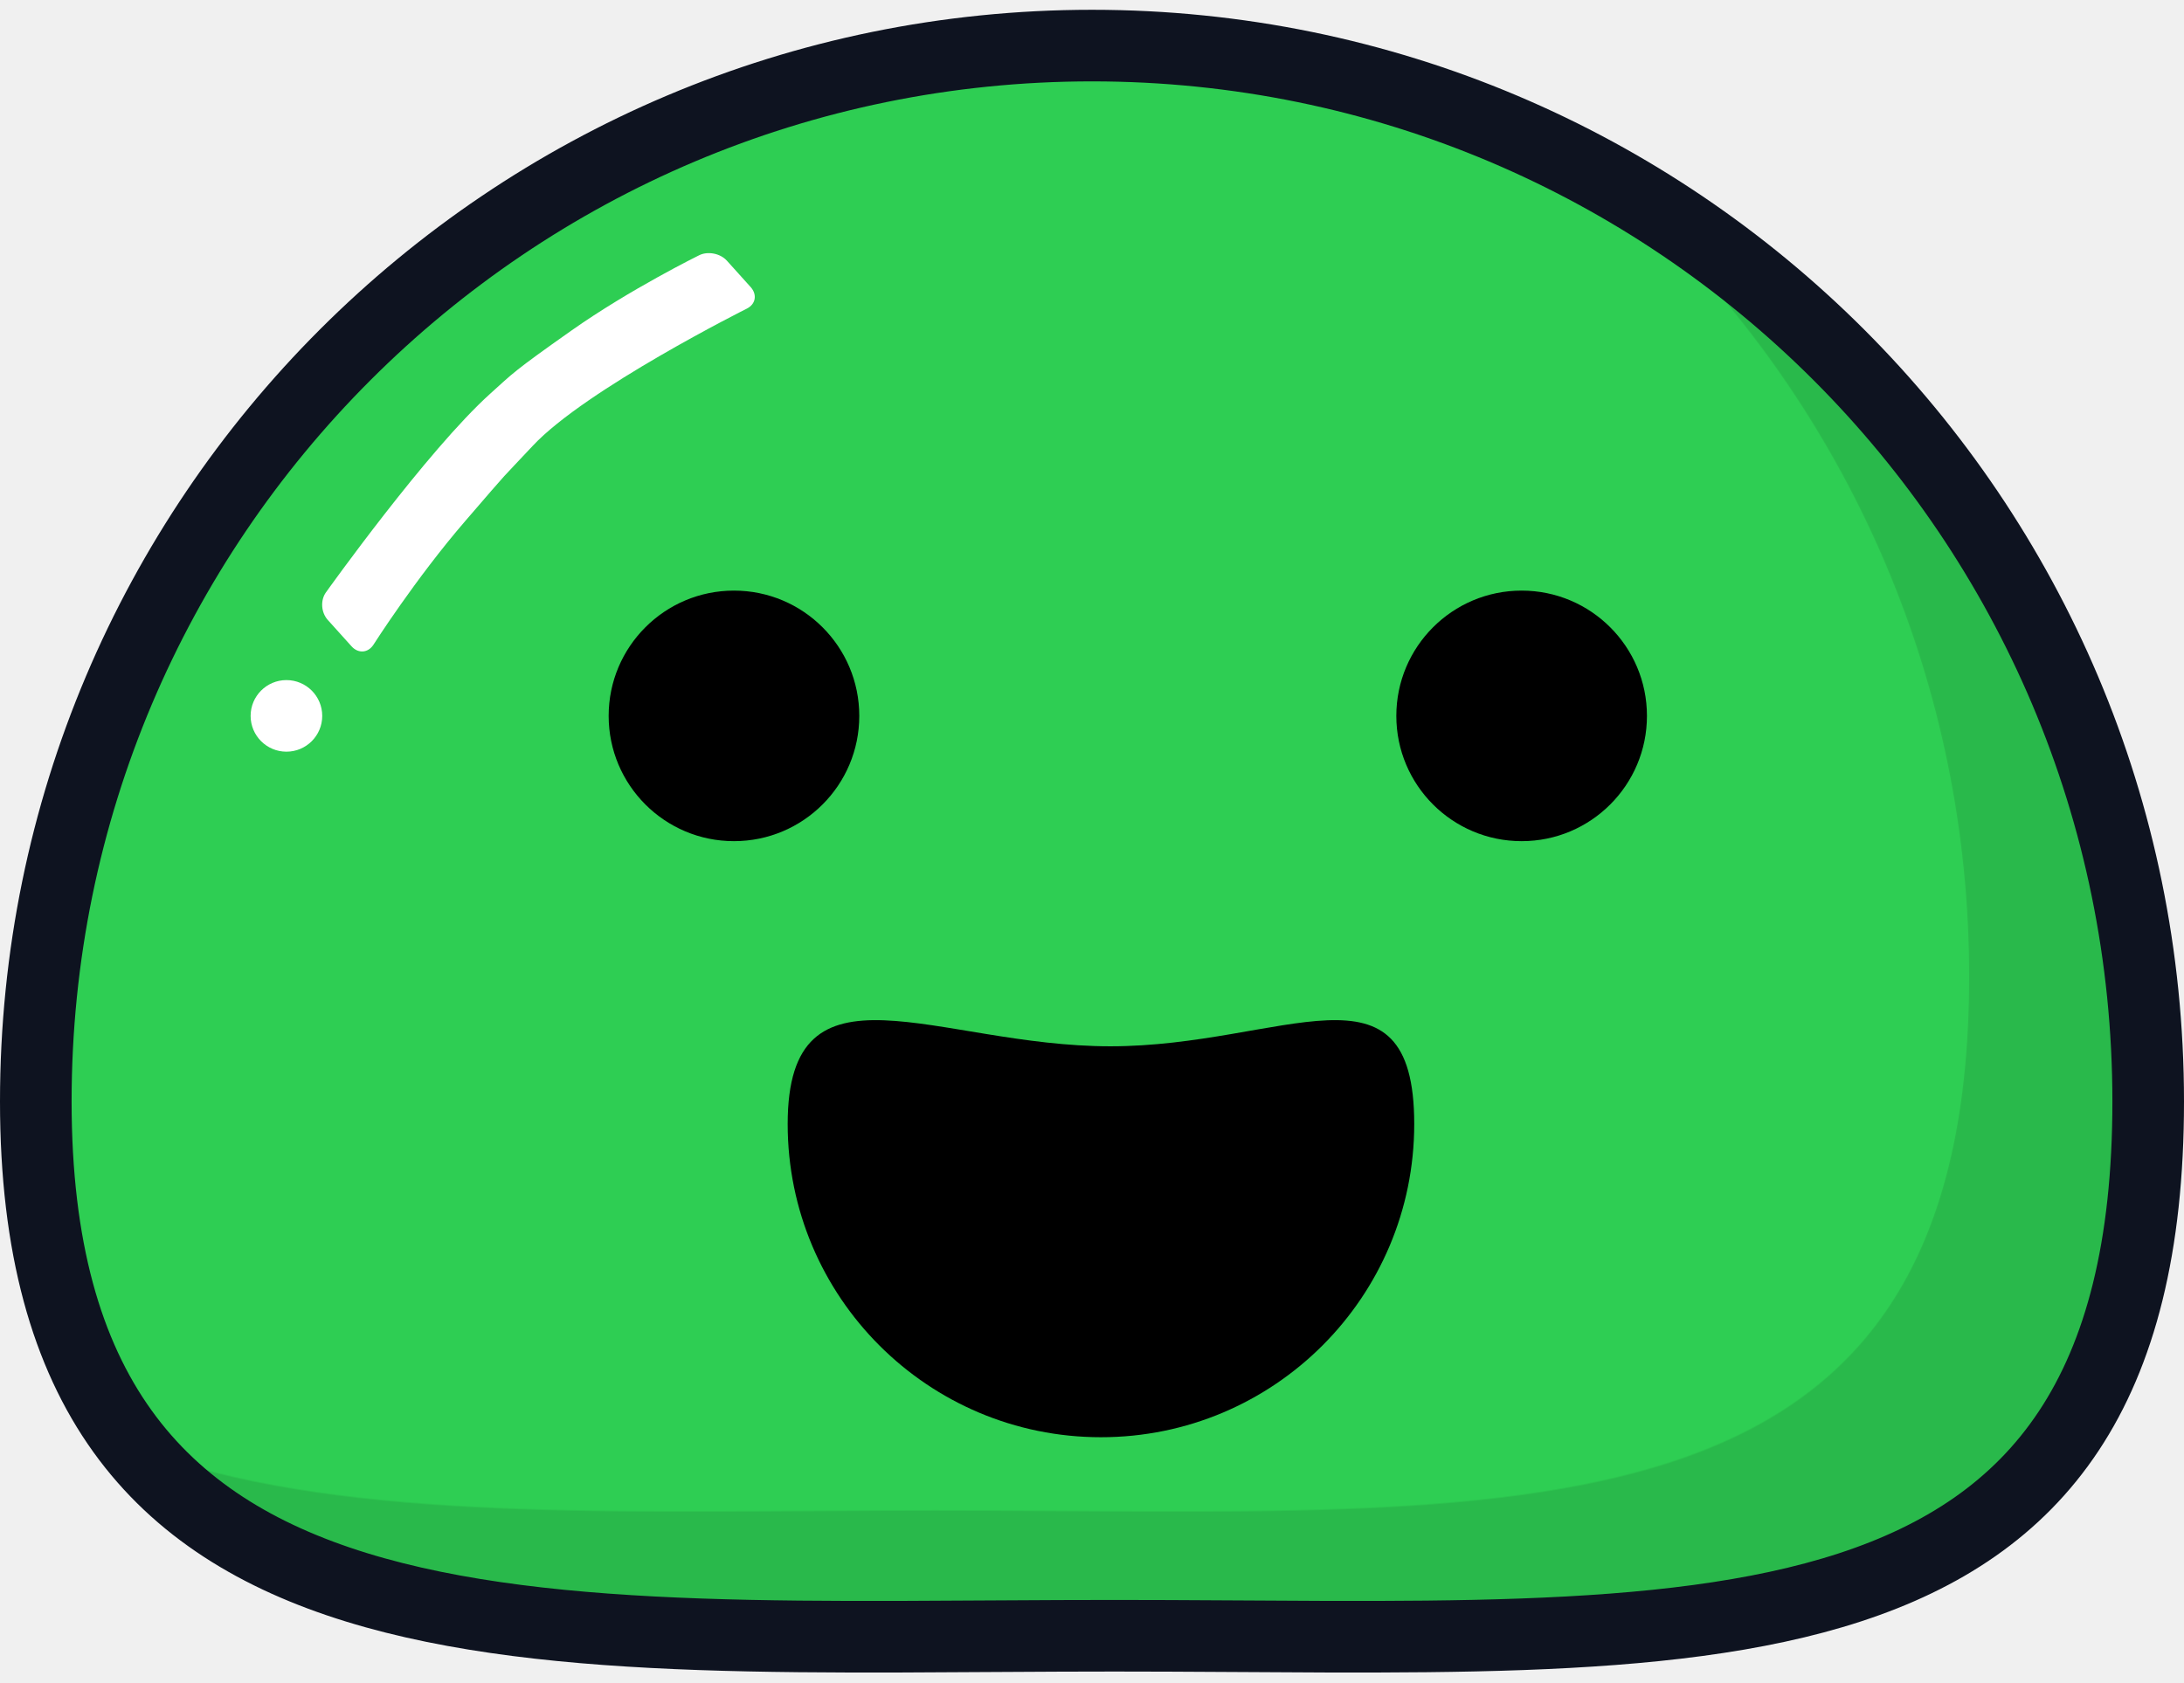
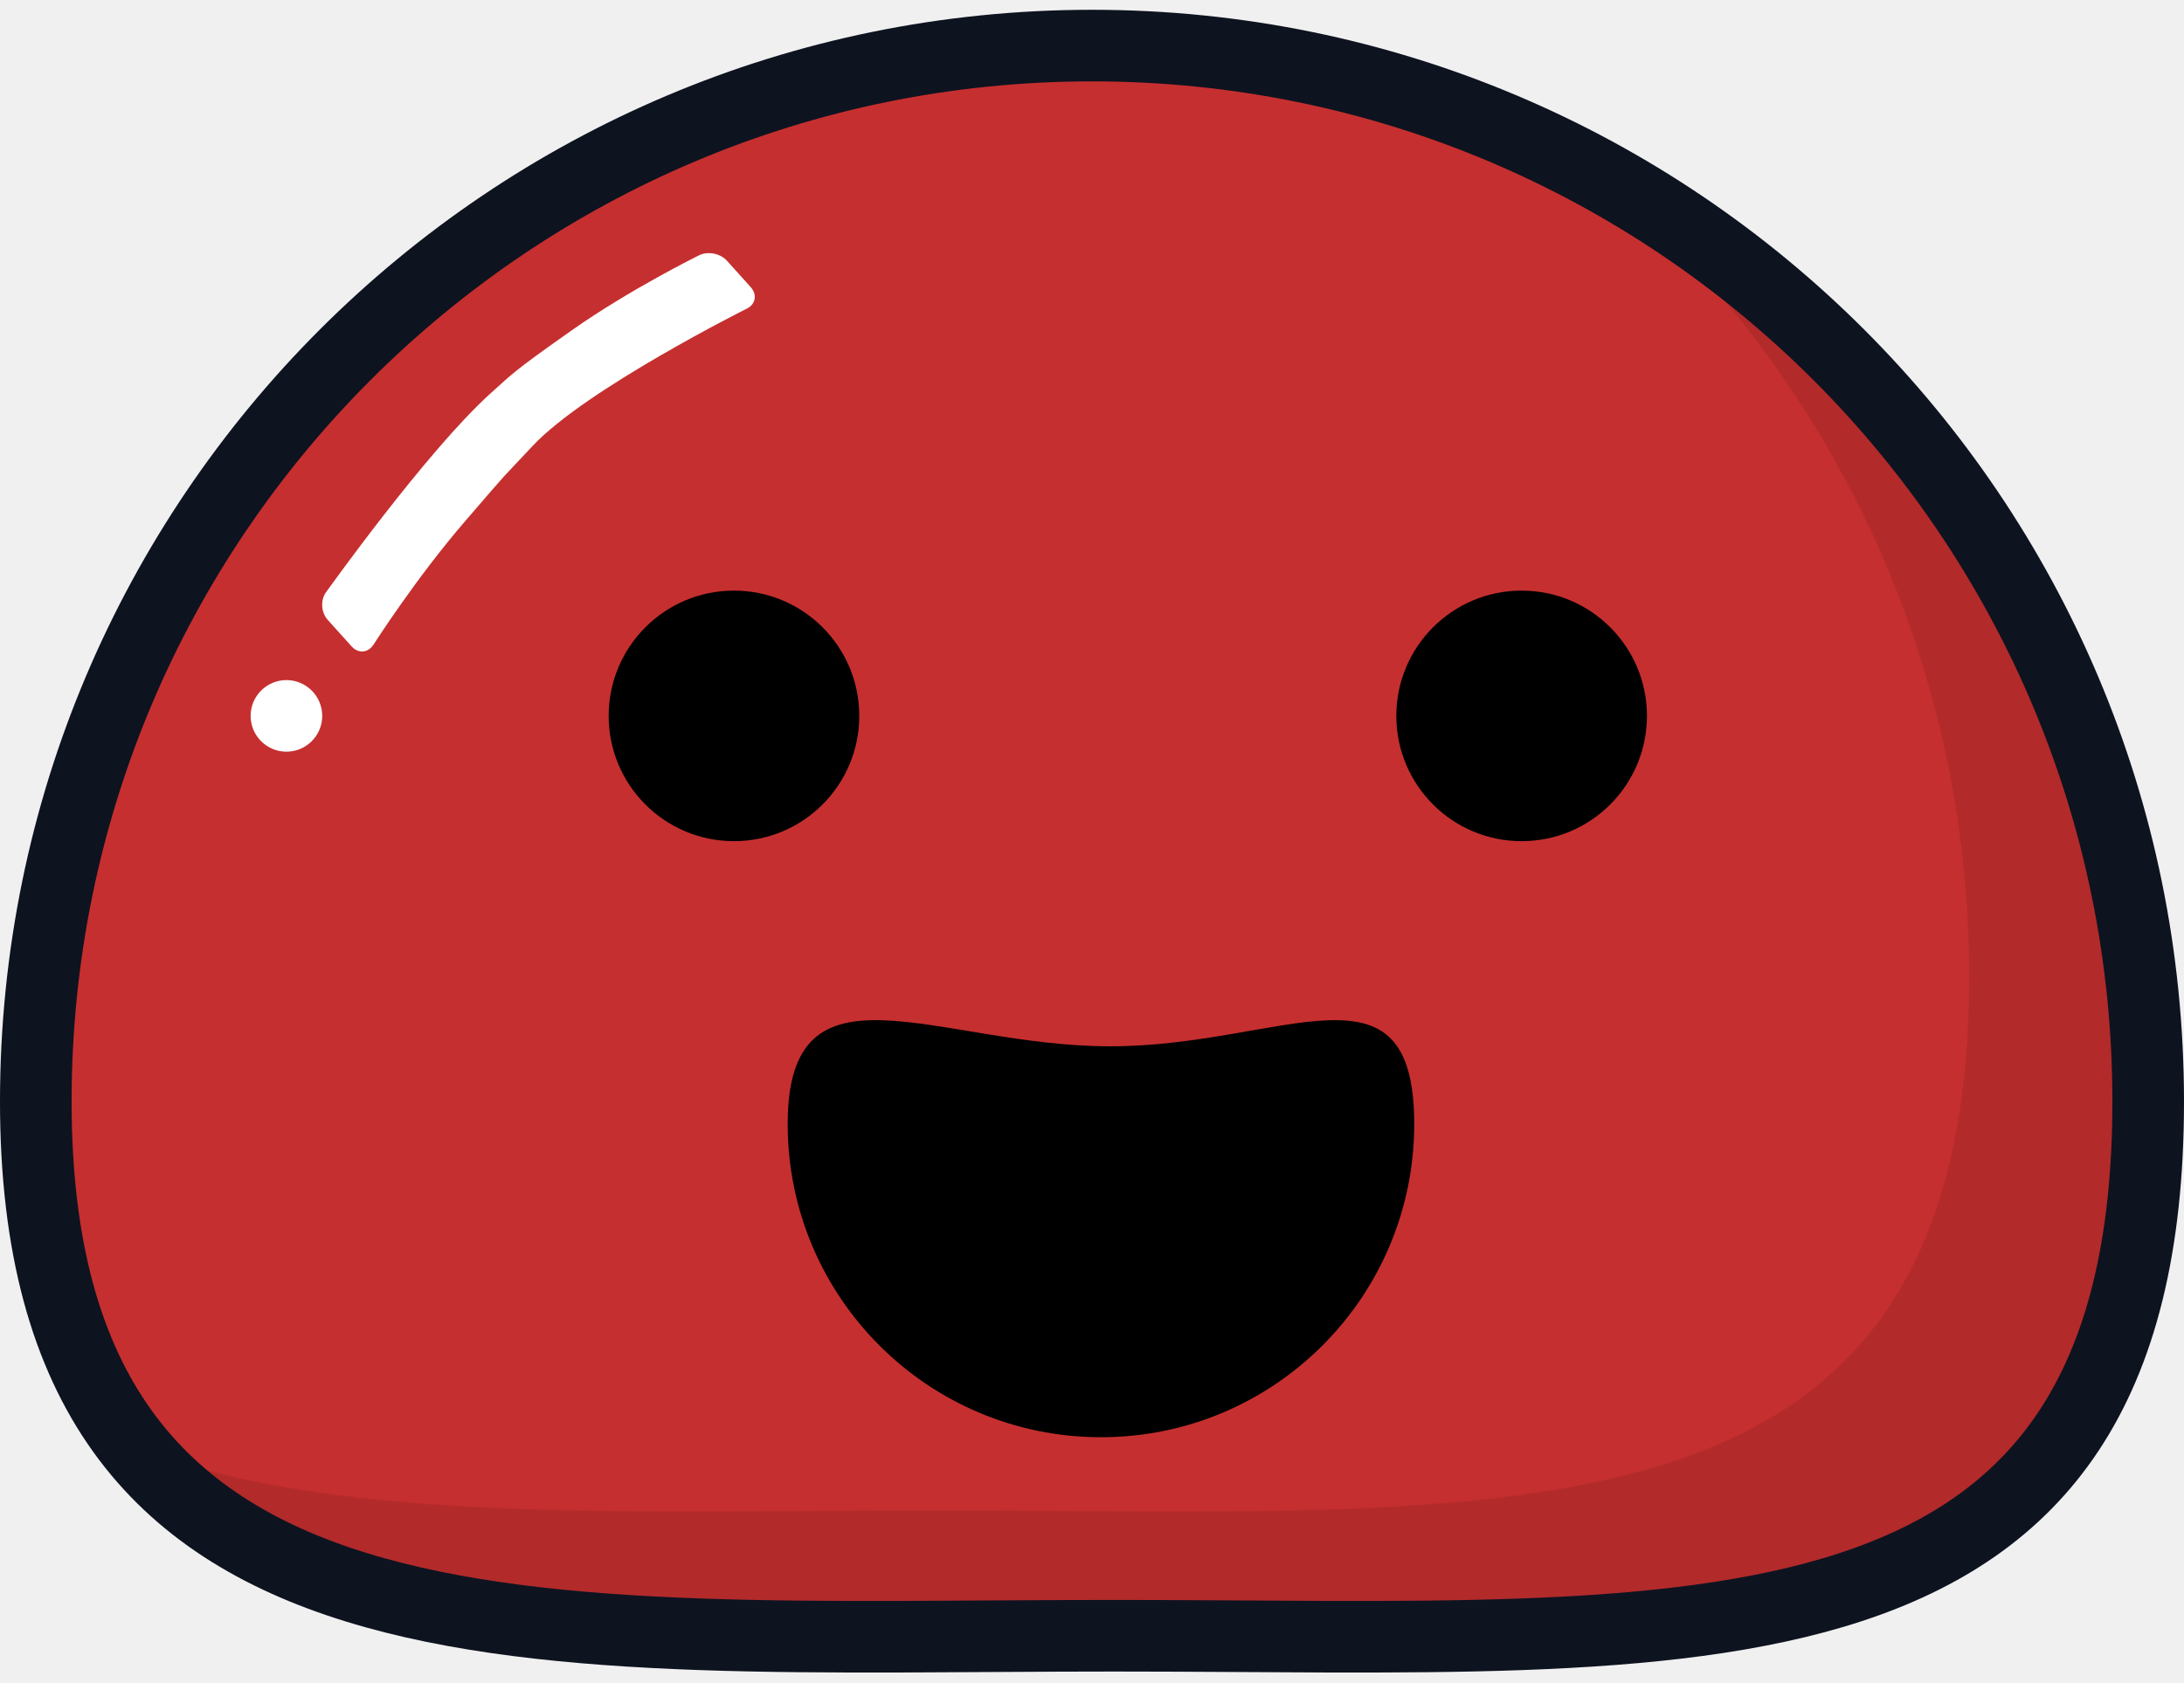
<svg xmlns="http://www.w3.org/2000/svg" xmlns:xlink="http://www.w3.org/1999/xlink" width="122px" height="94px" viewBox="0 0 122 94" version="1.1">
  <defs>
    <path d="M144.453,104 C177.038,104 203.453,77.585 203.453,45 C203.453,12.415 177.038,-14 144.453,-14 C111.868,-14 114.603,13.675 114.603,46.26 C114.603,78.845 111.868,104 144.453,104 Z" id="path-1" />
    <filter x="-50%" y="-50%" width="200%" height="200%" filterUnits="objectBoundingBox" id="filter-2">
      <feOffset dx="7" dy="-10" in="SourceAlpha" result="shadowOffsetInner1" />
      <feComposite in="shadowOffsetInner1" in2="SourceAlpha" operator="arithmetic" k2="-1" k3="1" result="shadowInnerInner1" />
      <feColorMatrix values="0 0 0 0 0   0 0 0 0 0   0 0 0 0 0  0 0 0 0.1 0" type="matrix" in="shadowInnerInner1" />
    </filter>
  </defs>
  <g id="Page-1" stroke="none" stroke-width="1" fill="none" fill-rule="evenodd">
    <g id="icon" transform="translate(-98, 2)">
      <g id="body" transform="translate(159, 45) rotate(-90) translate(-159, -45) ">
-         <use fill="#2ECE53" fill-rule="evenodd" xlink:href="#path-1" />
+         <use fill="#c62f2f" fill-rule="evenodd" xlink:href="#path-1" />
        <use fill="black" fill-opacity="1" filter="url(#filter-2)" xlink:href="#path-1" />
        <use stroke="#0E1320" stroke-width="4" xlink:href="#path-1" />
      </g>
      <circle id="left-eye" fill="#000000" cx="139" cy="38" r="7" />
      <circle id="right-eye" fill="#000000" cx="183" cy="38" r="7" />
      <g id="light" transform="translate(112, 10)" fill="#FFFFFF">
        <circle cx="2" cy="28" r="2" />
        <path d="M12.255,-1.65 C12.115,-2.177 12.446,-2.604 13.012,-2.604 L14.993,-2.604 C15.55,-2.604 16.121,-2.166 16.259,-1.643 C16.259,-1.643 17.428,2.487 17.903,6.458 C18.378,10.429 18.317,10.465 18.317,12.178 C18.317,16.941 16.208,26.439 16.208,26.439 C16.094,26.968 15.559,27.396 14.993,27.396 L13.012,27.396 C12.454,27.396 12.117,26.969 12.257,26.43 C12.257,26.43 13.426,22.229 13.964,17.986 C14.502,13.743 14.31,15.298 14.563,12.372 C14.936,8.061 12.255,-1.65 12.255,-1.65 Z" id="light-line" transform="translate(15.27143, 12.39619) scale(-1, 1) rotate(-48) translate(-15.27143, -12.39619) " />
      </g>
      <path d="M159.5,78.305 C169.165,78.305 177,70.47 177,60.805 C177,51.14 169.689,56.462 160.024,56.462 C150.359,56.462 142,51.14 142,60.805 C142,70.47 149.835,78.305 159.5,78.305 Z" id="mouth" fill="#000000" />
    </g>
  </g>
</svg>
